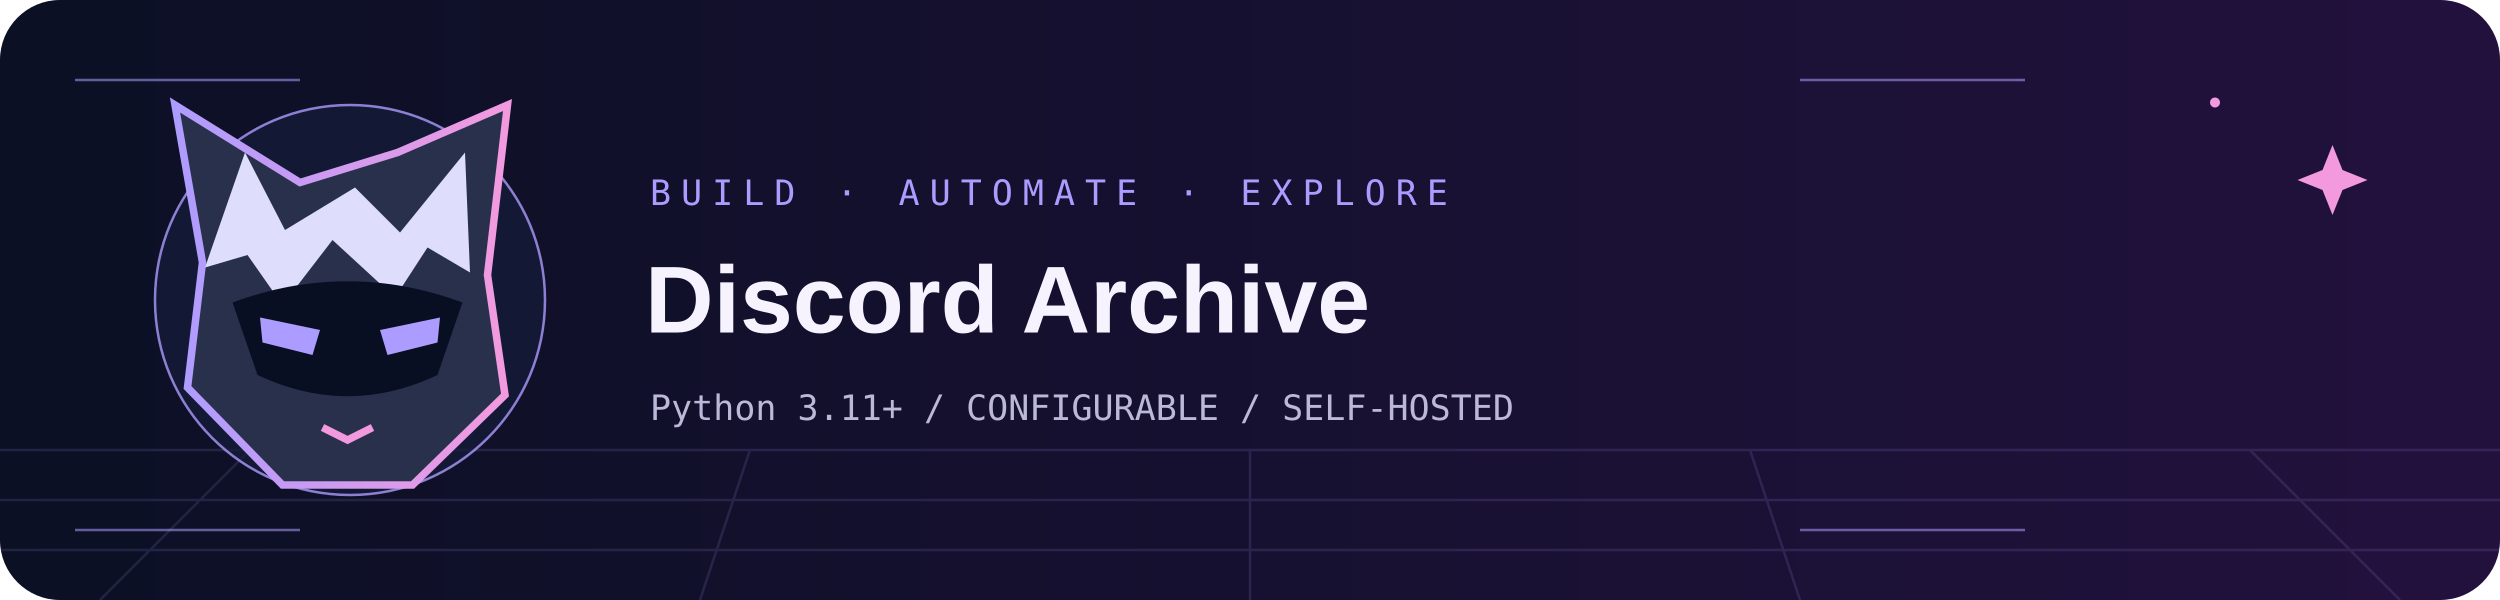
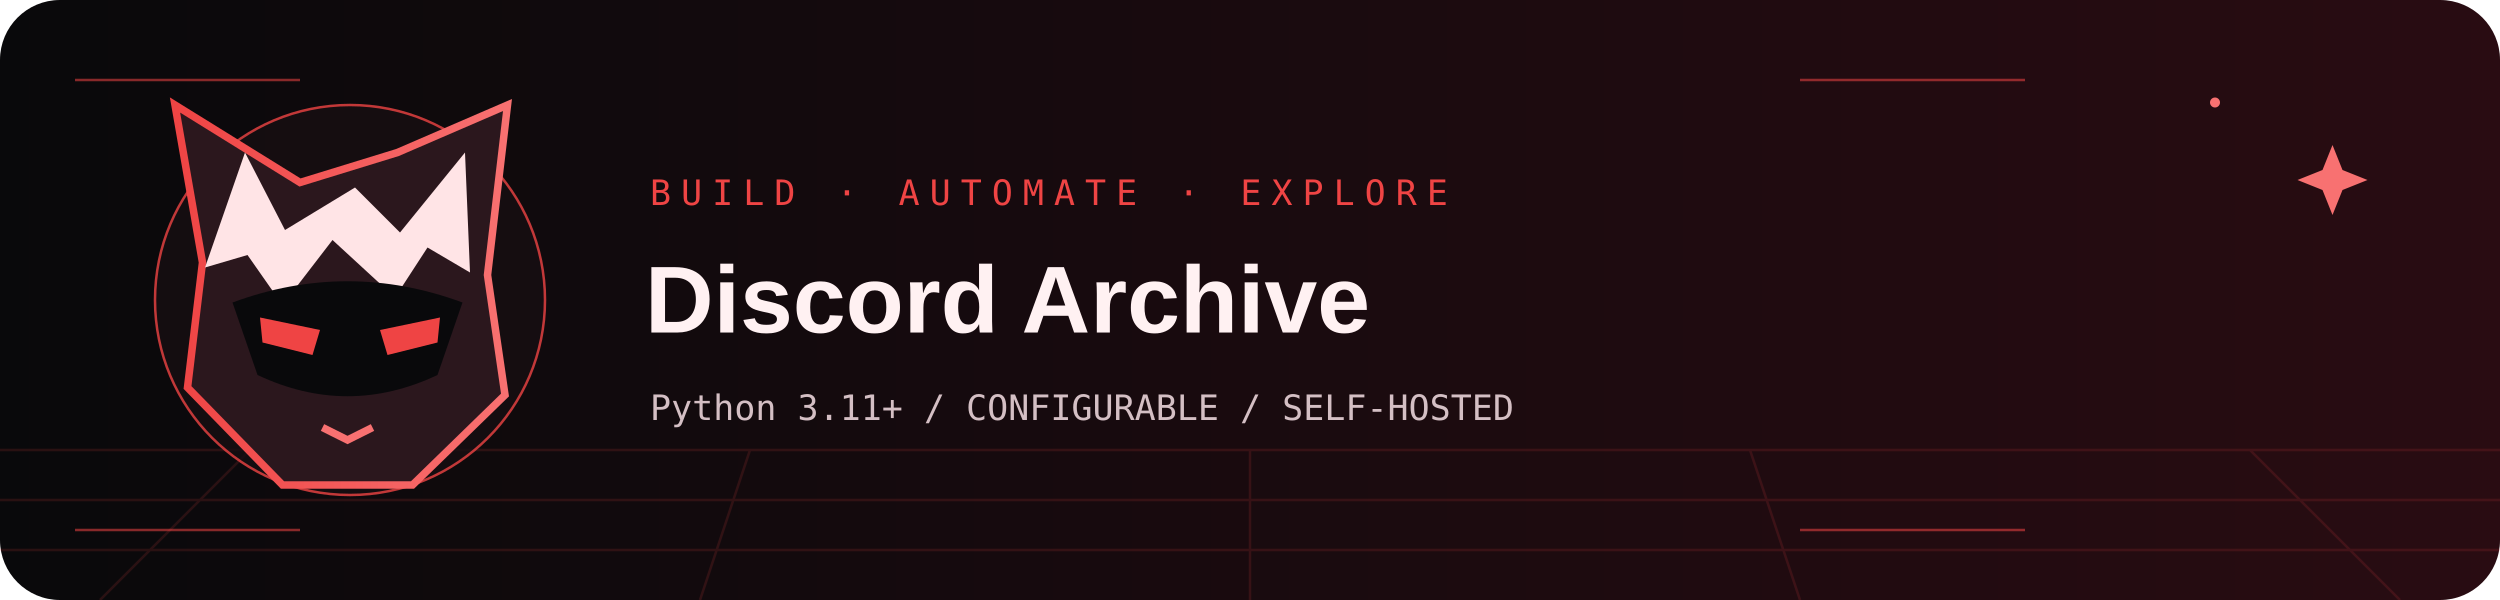
<svg xmlns="http://www.w3.org/2000/svg" width="1000" height="240" viewBox="0 0 1000 240" role="img" aria-labelledby="title desc">
  <defs>
    <linearGradient id="bg">
-       <stop stop-color="#0b1024" />
-       <stop offset="1" stop-color="#22113d" />
+       <stop stop-color="#09090b" />
+       <stop offset="1" stop-color="#290c12" />
    </linearGradient>
    <linearGradient id="glow">
-       <stop stop-color="#ad9cff" />
-       <stop offset="1" stop-color="#f39adf" />
+       <stop stop-color="#ef4444" />
+       <stop offset="1" stop-color="#f87171" />
    </linearGradient>
  </defs>
  <style>.blink{transform-box:fill-box;transform-origin:center;animation:blink 6s infinite}.trail{stroke-dasharray:90 600;animation:flow 8s linear infinite}.star{animation:pulse 4s ease-in-out infinite}@keyframes blink{0%,44%,48%,100%{transform:scaleY(1)}46%{transform:scaleY(.12)}}@keyframes flow{to{stroke-dashoffset:-690}}@keyframes pulse{50%{opacity:.3}}@media(prefers-reduced-motion:reduce){*{animation:none!important}}</style>
  <rect width="1000" height="240" rx="24" fill="url(#bg)" />
-   <g opacity=".14" stroke="#ad9cff">
+   <g opacity=".14" stroke="#ef4444">
    <path d="M0 180H1000M0 200H1000M0 220H1000M100 180L40 240M300 180L280 240M500 180V240M700 180L720 240M900 180L960 240" />
  </g>
-   <path d="M30 32H970M30 212H970" stroke="#ad9cff" opacity=".55" class="trail" />
+   <path d="M30 32H970M30 212H970" stroke="#ef4444" opacity=".55" class="trail" />
  <g transform="translate(45 30)">
-     <circle cx="95" cy="90" r="78" fill="#141c38" stroke="#ad9cff" opacity=".8" />
-     <path d="M36 75L25 12L75 43L114 31L158 12L150 80L157 128L120 164H68L30 125Z" fill="#29304c" stroke="url(#glow)" stroke-width="3" />
-     <path d="M37 77L53 31L69 62L97 45L115 63L141 31L143 79L126 69L113 89L88 66L68 92L54 72Z" fill="#deddfb" />
-     <path d="M48 91Q94 74 140 91L130 120Q94 137 58 120Z" fill="#090f22" />
-     <g class="blink" fill="#ad9cff">
+     <circle cx="95" cy="90" r="78" fill="#170e12" stroke="#ef4444" opacity=".8" />
+     <path d="M36 75L25 12L75 43L114 31L158 12L150 80L157 128L120 164H68L30 125Z" fill="#2b171d" stroke="url(#glow)" stroke-width="3" />
+     <path d="M37 77L53 31L69 62L97 45L115 63L141 31L143 79L126 69L113 89L88 66L68 92L54 72Z" fill="#ffe4e6" />
+     <path d="M48 91Q94 74 140 91L130 120Q94 137 58 120Z" fill="#09090b" />
+     <g class="blink" fill="#ef4444">
      <path d="M59 97L83 102L80 112L60 107Z" />
      <path d="M107 102L131 97L130 107L110 112Z" />
    </g>
-     <path d="M84 141L94 146L104 141" fill="none" stroke="#f39adf" stroke-width="3" />
+     <path d="M84 141L94 146L104 141" fill="none" stroke="#f87171" stroke-width="3" />
  </g>
-   <text x="260" y="82" fill="#ad9cff" font-family="monospace" font-size="14" letter-spacing="4">BUILD · AUTOMATE · EXPLORE</text>
-   <text x="258" y="133" fill="#f6f3ff" font-family="Arial,sans-serif" font-size="38" font-weight="700">Discord Archive</text>
-   <text x="260" y="168" fill="#bcb8d8" font-family="monospace" font-size="14">Python 3.11+  /  CONFIGURABLE  /  SELF-HOSTED</text>
-   <g class="star" fill="#f39adf">
+   <text x="260" y="82" fill="#ef4444" font-family="monospace" font-size="14" letter-spacing="4">BUILD · AUTOMATE · EXPLORE</text>
+   <text x="258" y="133" fill="#fff1f2" font-family="Arial,sans-serif" font-size="38" font-weight="700">Discord Archive</text>
+   <text x="260" y="168" fill="#d4bfc4" font-family="monospace" font-size="14">Python 3.11+  /  CONFIGURABLE  /  SELF-HOSTED</text>
+   <g class="star" fill="#f87171">
    <path d="M933 58L937 68L947 72L937 76L933 86L929 76L919 72L929 68Z" />
    <circle cx="886" cy="41" r="2" />
  </g>
</svg>
